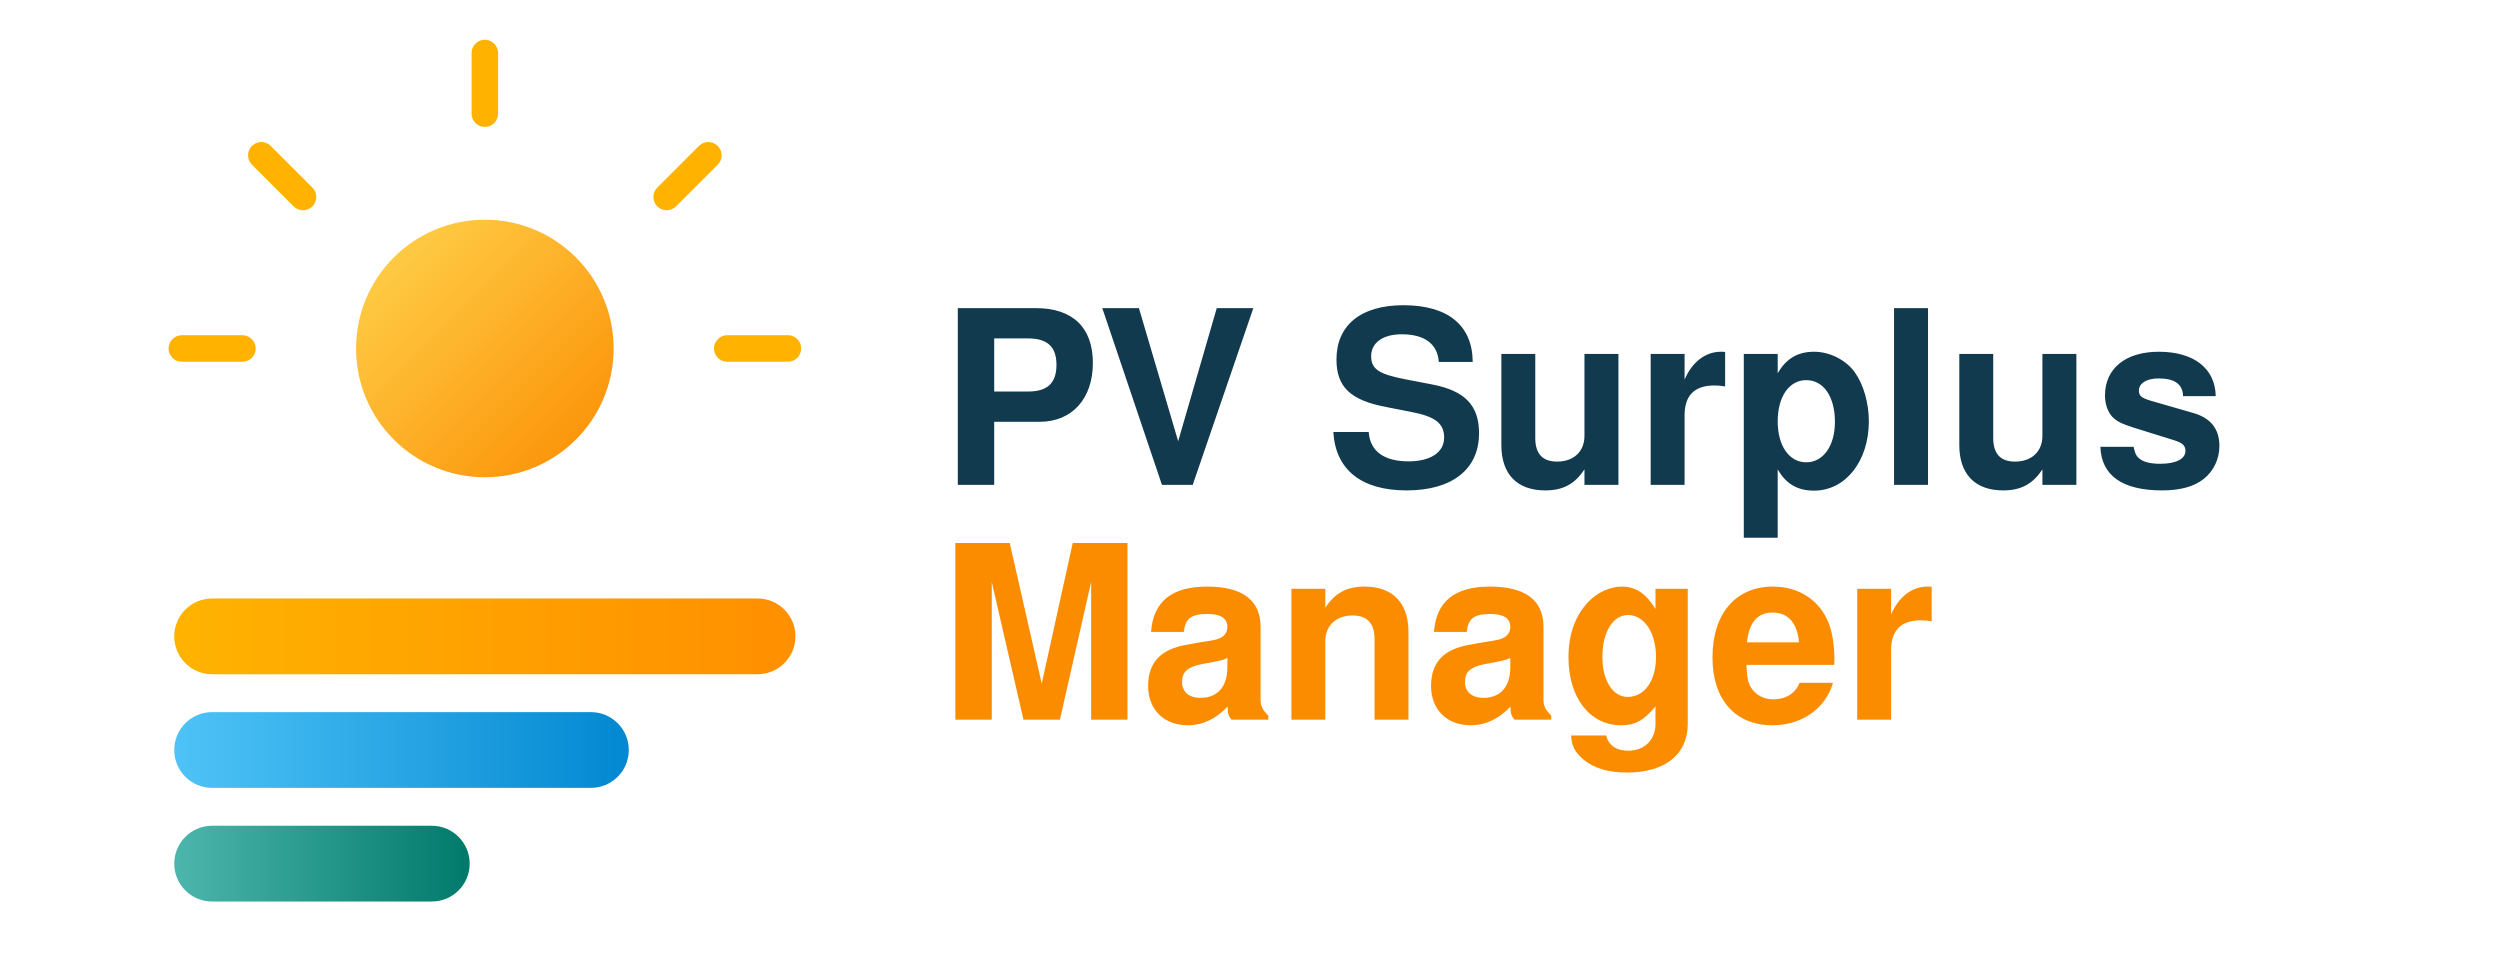
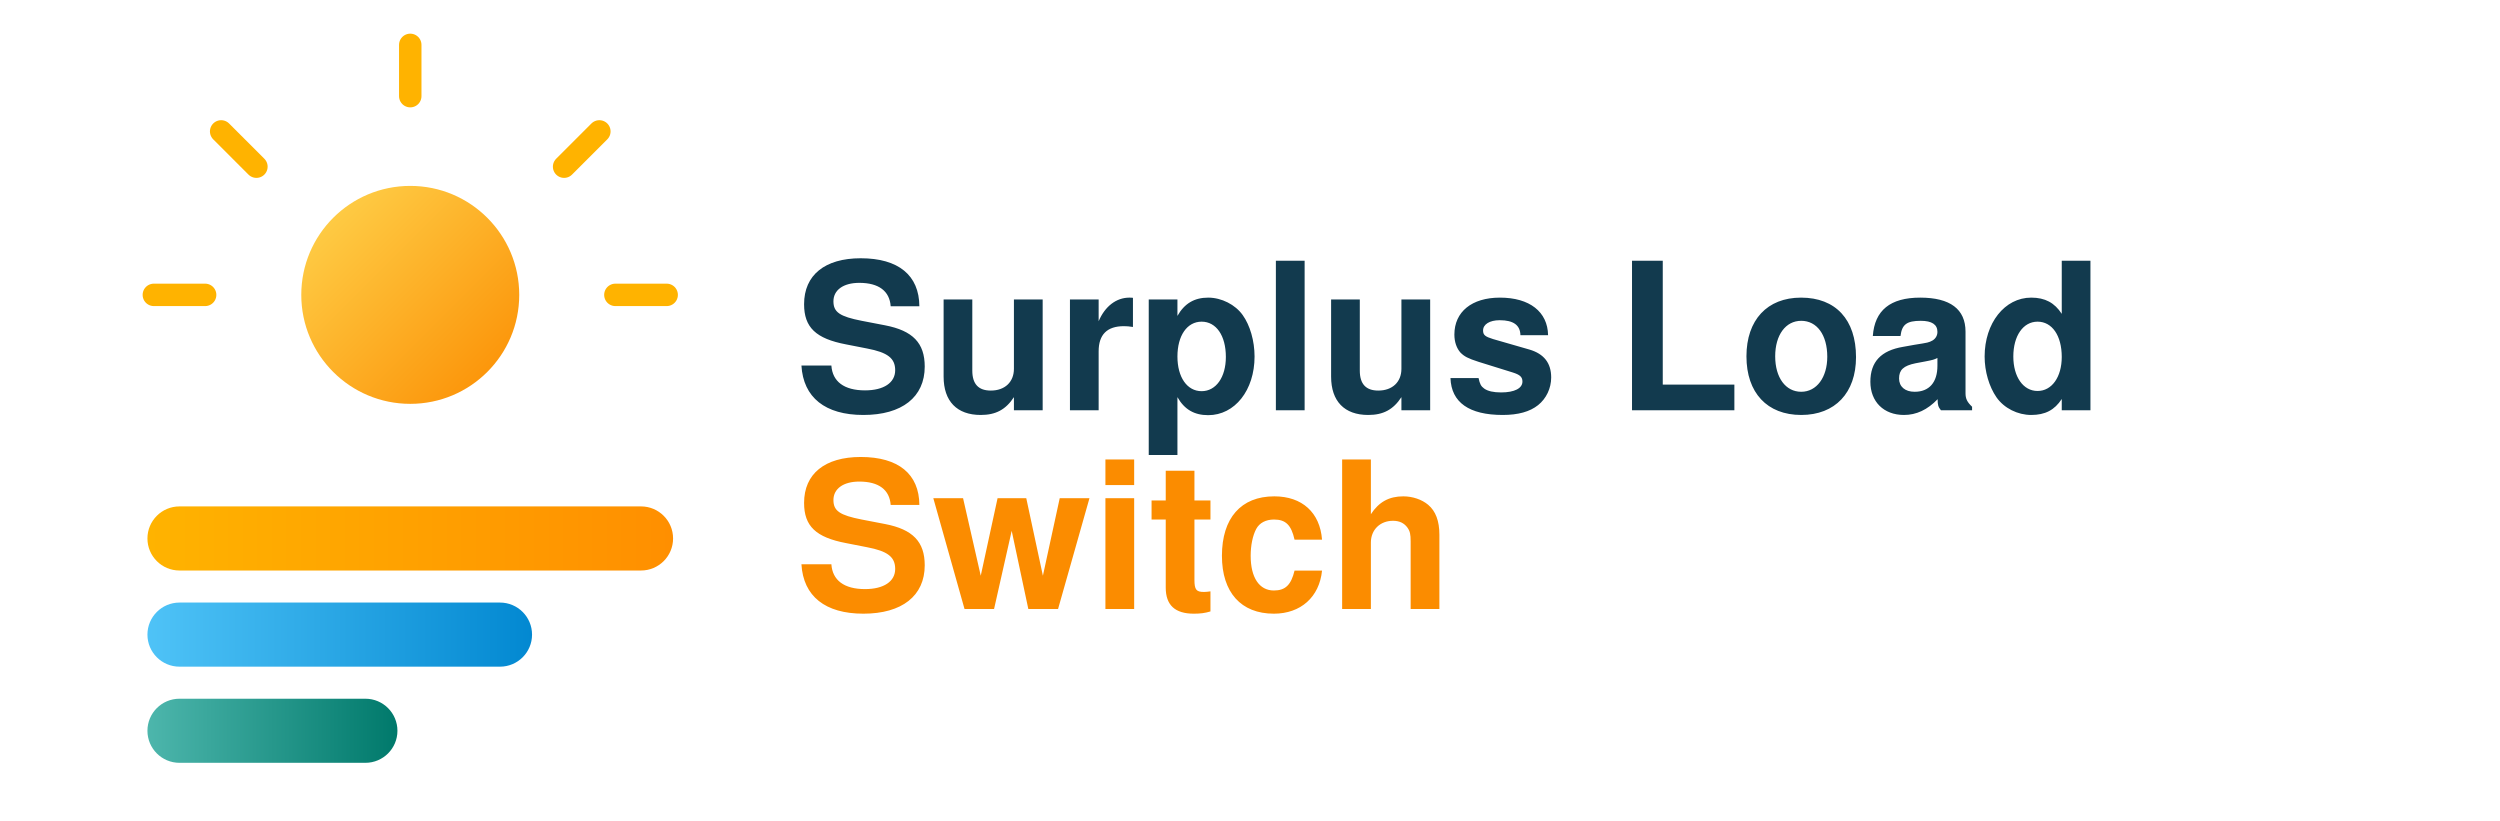
- <svg xmlns="http://www.w3.org/2000/svg" width="660" height="256" viewBox="0 0 660 256">
+ <svg xmlns="http://www.w3.org/2000/svg" width="780" height="256" viewBox="0 0 780 256">
  <defs>
    <linearGradient id="sun" x1="0%" y1="0%" x2="100%" y2="100%">
      <stop offset="0%" stop-color="#FFD54F" />
      <stop offset="100%" stop-color="#FB8C00" />
    </linearGradient>
    <linearGradient id="bar1" x1="0%" y1="0%" x2="100%" y2="0%">
      <stop offset="0%" stop-color="#FFB300" />
      <stop offset="100%" stop-color="#FF8F00" />
    </linearGradient>
    <linearGradient id="bar2" x1="0%" y1="0%" x2="100%" y2="0%">
      <stop offset="0%" stop-color="#4FC3F7" />
      <stop offset="100%" stop-color="#0288D1" />
    </linearGradient>
    <linearGradient id="bar3" x1="0%" y1="0%" x2="100%" y2="0%">
      <stop offset="0%" stop-color="#4DB6AC" />
      <stop offset="100%" stop-color="#00796B" />
    </linearGradient>
  </defs>
  <g transform="translate(0,0)">
    <circle cx="128" cy="92" r="34" fill="url(#sun)" />
    <g stroke="#FFB300" stroke-width="7" stroke-linecap="round">
      <line x1="128" y1="30" x2="128" y2="14" />
      <line x1="176" y1="52" x2="187" y2="41" />
      <line x1="80" y1="52" x2="69" y2="41" />
      <line x1="192" y1="92" x2="208" y2="92" />
      <line x1="64" y1="92" x2="48" y2="92" />
    </g>
    <rect x="46" y="158" width="164" height="20" rx="10" fill="url(#bar1)" />
    <rect x="46" y="188" width="120" height="20" rx="10" fill="url(#bar2)" />
    <rect x="46" y="218" width="78" height="20" rx="10" fill="url(#bar3)" />
  </g>
  <g font-family="Helvetica, Arial, sans-serif">
-     <text x="248" y="128" font-size="64" font-weight="700" fill="#123A4E">PV Surplus</text>
-     <text x="248" y="190" font-size="64" font-weight="700" fill="#FB8C00">Manager</text>
+     <text x="248" y="128" font-size="64" font-weight="700" fill="#123A4E">Surplus Load</text>
+     <text x="248" y="190" font-size="64" font-weight="700" fill="#FB8C00">Switch</text>
  </g>
</svg>
